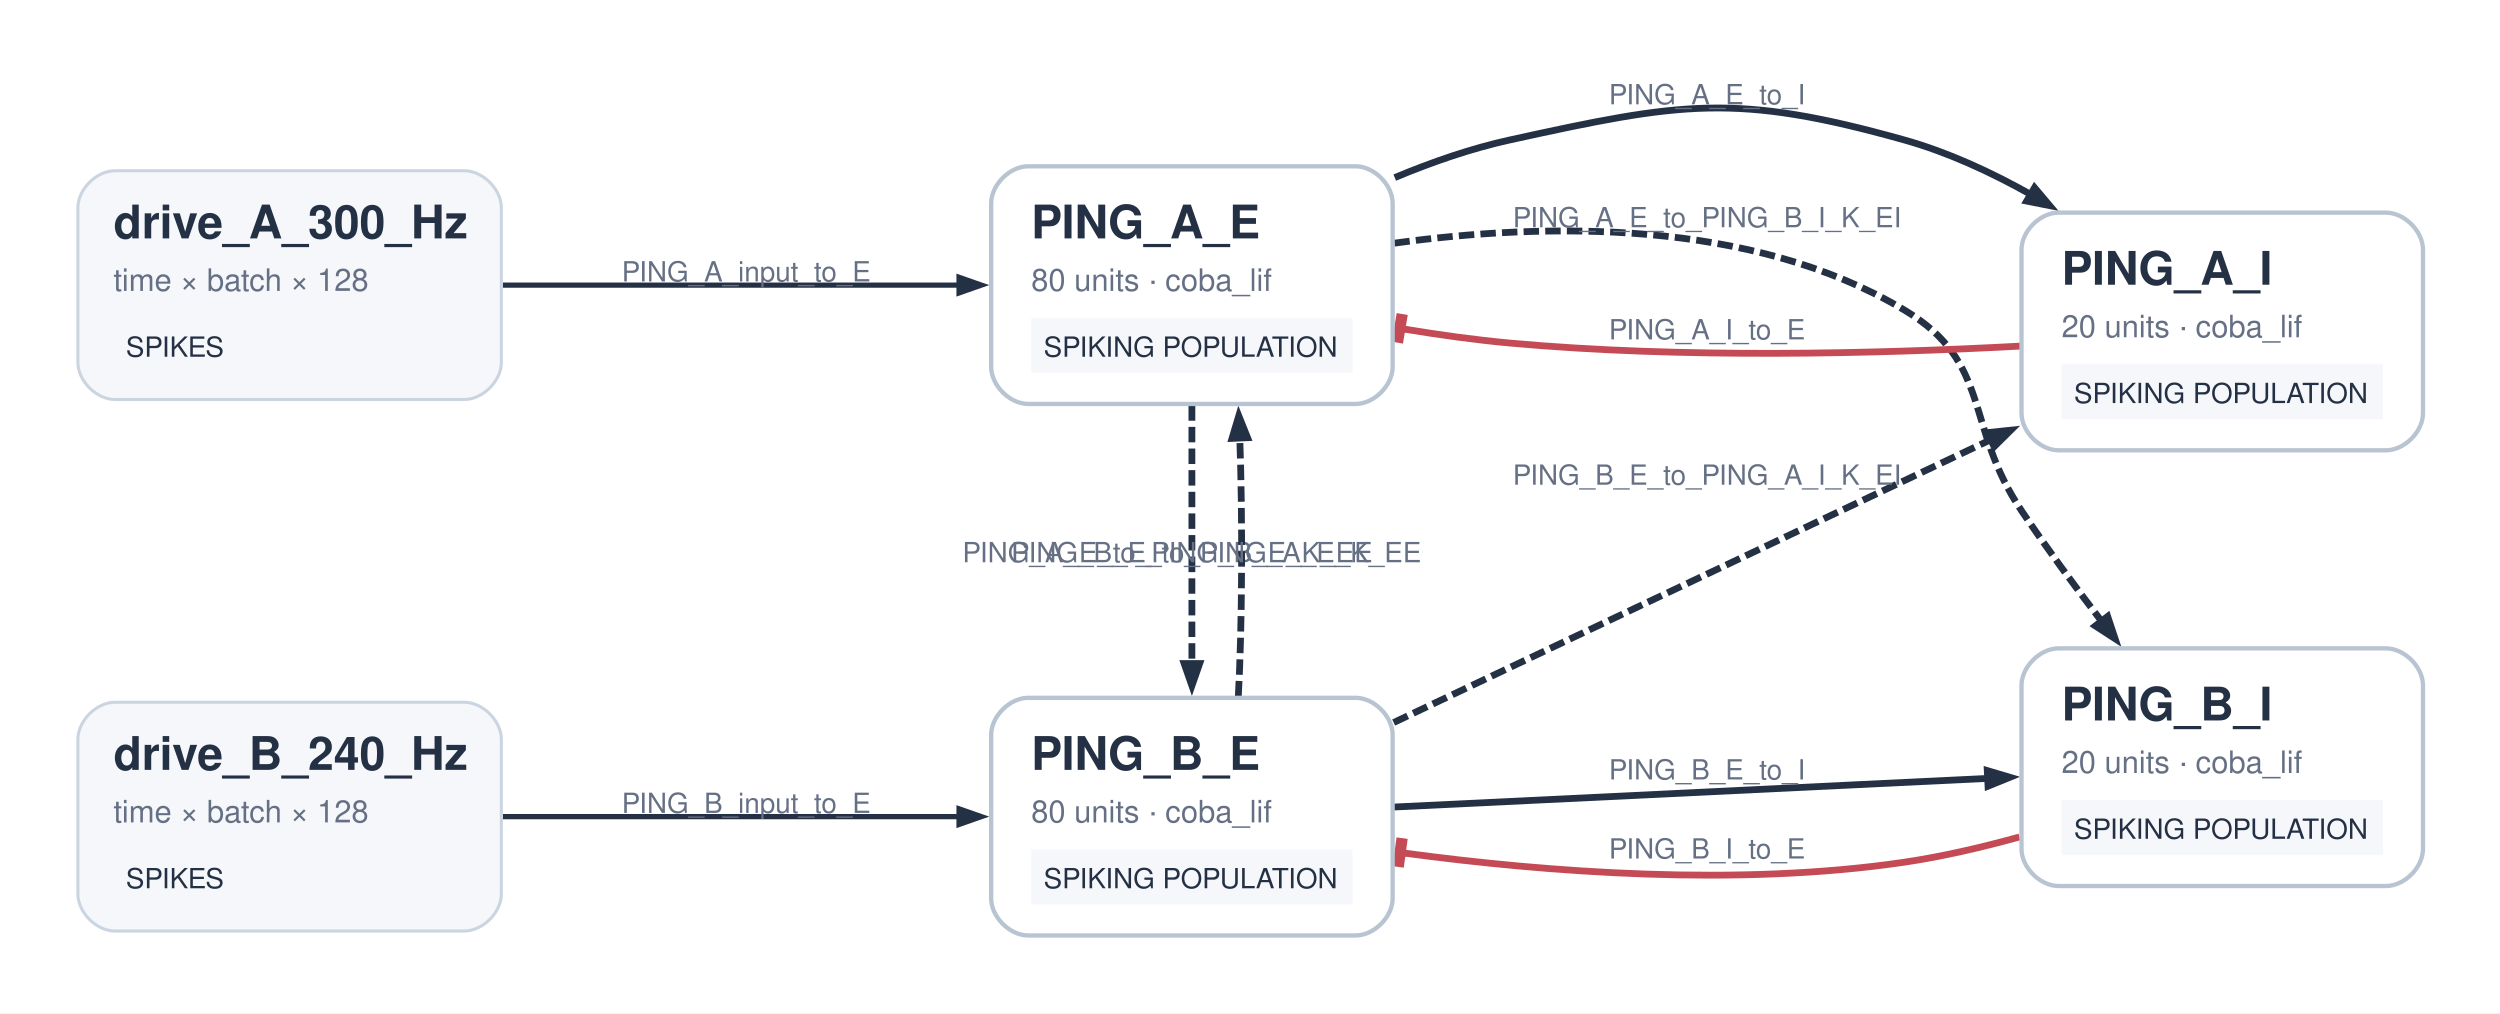
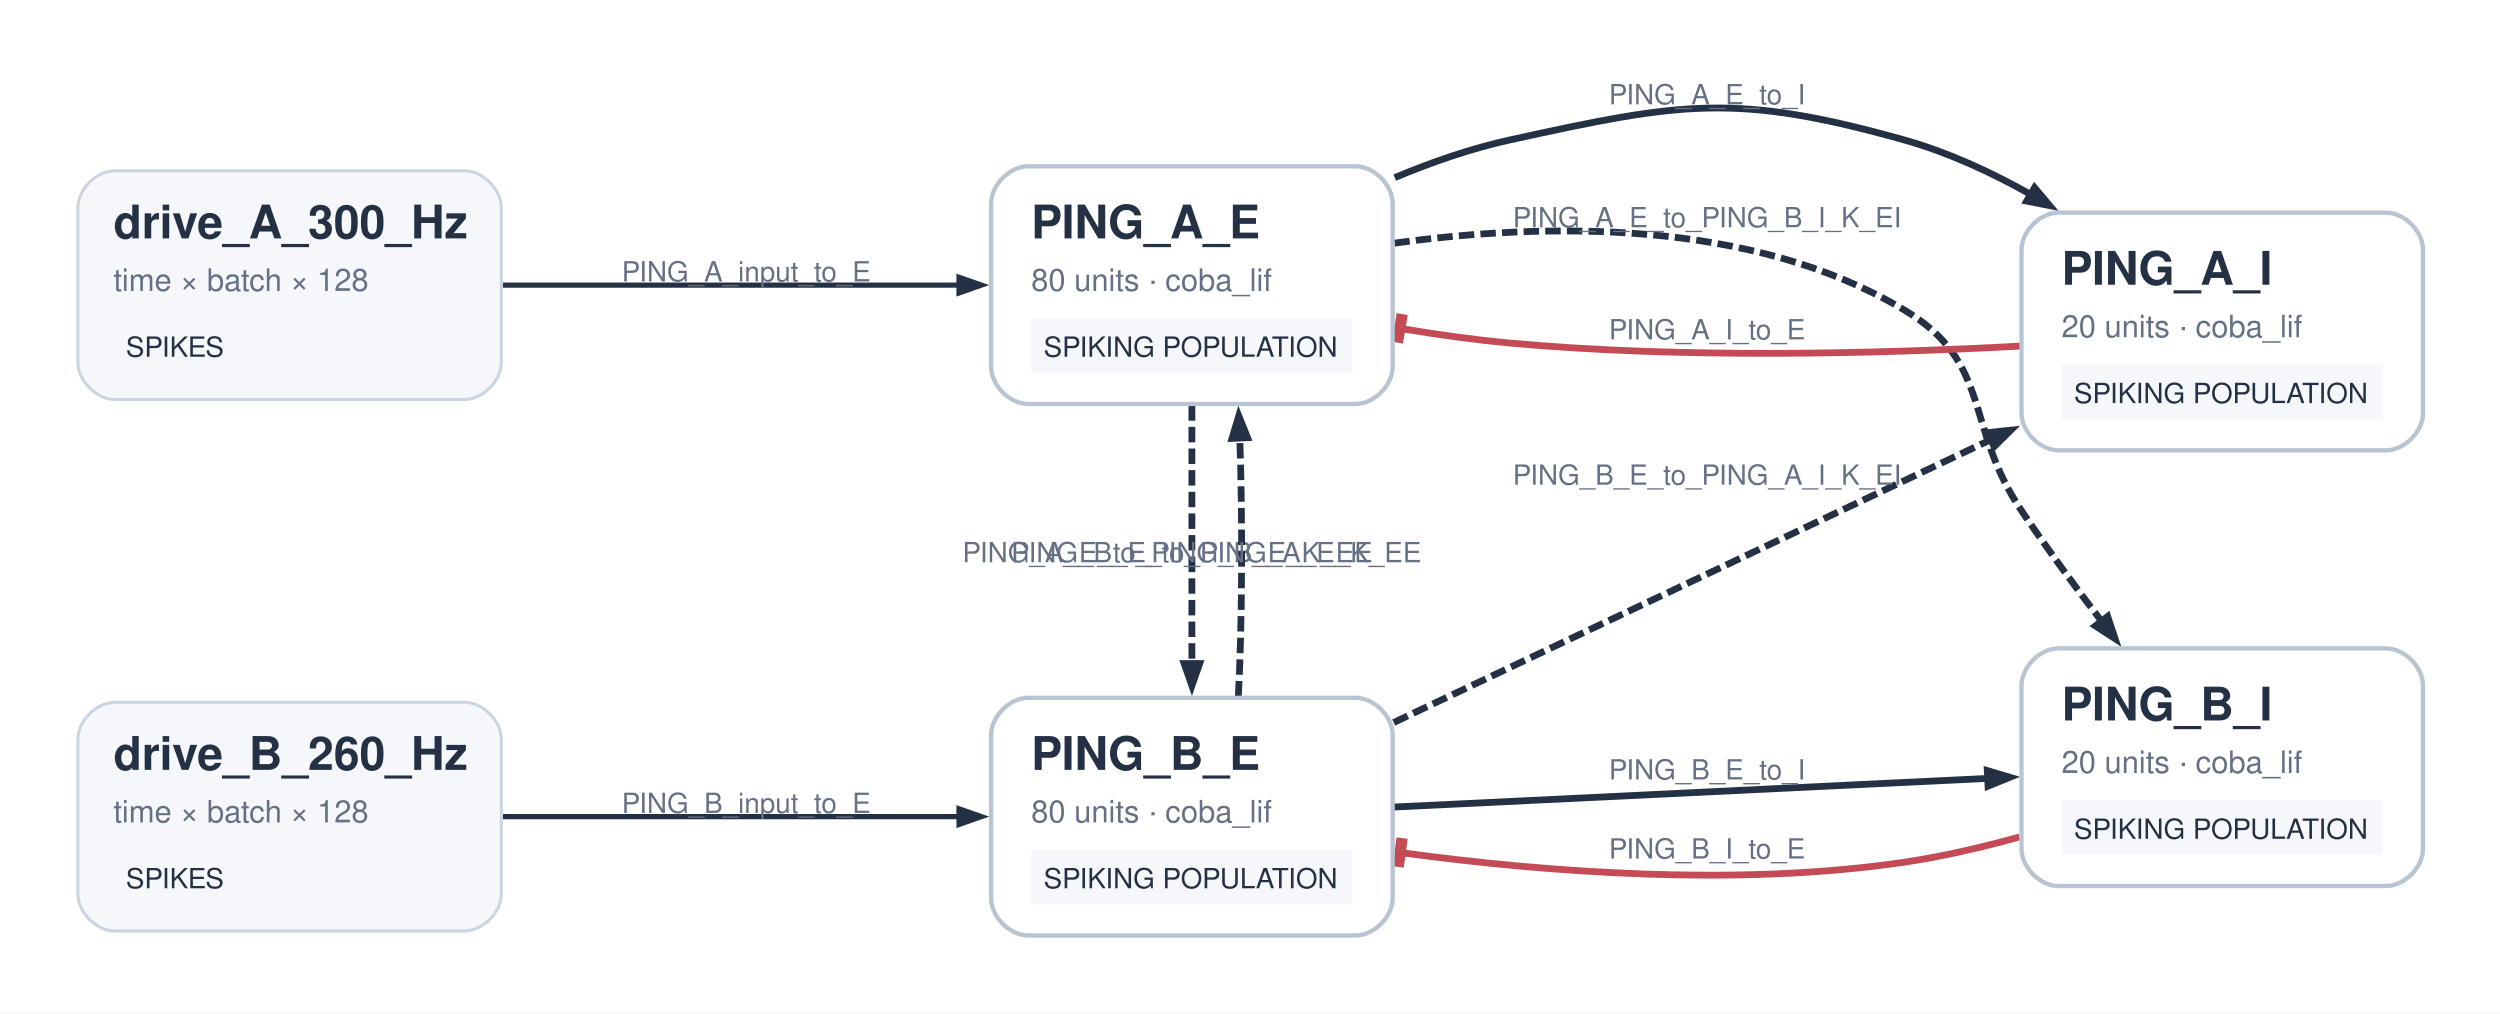
<svg xmlns="http://www.w3.org/2000/svg" width="809pt" height="328pt" viewBox="0.00 0.00 809.00 328.00">
  <g id="graph0" class="graph" transform="scale(1 1) rotate(0) translate(25.2 302.72)">
    <polygon fill="#ffffff" stroke="none" points="-25.2,25.2 -25.2,-302.72 784.08,-302.72 784.08,25.2 -25.2,25.2" />
    <g id="e_n_PING_A_input_to_E" class="edge edge excitatory feedforward">
      <path fill="none" stroke="#243044" stroke-width="1.7" d="M137.51,-210.45C181.89,-210.45 239.84,-210.45 285.4,-210.45" />
      <polygon fill="#243044" stroke="#243044" stroke-width="1.7" points="285.15,-212.98 292.35,-210.46 285.15,-207.94 285.15,-212.98" />
      <text xml:space="preserve" text-anchor="middle" x="216.29" y="-211.65" font-family="Helvetica,sans-Serif" font-size="9.00" fill="#667085">PING_A_input_to_E</text>
    </g>
    <g id="e_n_PING_B_input_to_E" class="edge edge excitatory feedforward">
      <path fill="none" stroke="#243044" stroke-width="1.7" d="M137.51,-38.45C181.89,-38.45 239.84,-38.45 285.4,-38.45" />
      <polygon fill="#243044" stroke="#243044" stroke-width="1.7" points="285.15,-40.98 292.35,-38.46 285.15,-35.94 285.15,-40.98" />
      <text xml:space="preserve" text-anchor="middle" x="216.29" y="-39.66" font-family="Helvetica,sans-Serif" font-size="9.00" fill="#667085">PING_B_input_to_E</text>
    </g>
    <g id="e_n_PING_A_E_to_I" class="edge edge excitatory recurrent">
      <path fill="none" stroke="#243044" stroke-width="2.2" d="M426.14,-245.25C438.23,-250.31 450.99,-254.72 463.46,-257.45 518.81,-269.6 536.39,-272.74 590.96,-257.45 605.06,-253.5 619.15,-247.01 632.16,-239.67" />
      <polygon fill="#243044" stroke="#243044" stroke-width="2.2" points="633.18,-242 638.1,-236.17 630.62,-237.65 633.18,-242" />
      <text xml:space="preserve" text-anchor="middle" x="527.21" y="-268.97" font-family="Helvetica,sans-Serif" font-size="9.00" fill="#667085">PING_A_E_to_I</text>
    </g>
    <g id="e_n_PING_A_E_to_PING_B_E_K_EE" class="edge edge excitatory feedback">
      <path fill="none" stroke="#243044" stroke-width="2.2" stroke-dasharray="5,2" d="M360.5,-171.58C360.5,-146.76 360.5,-114.37 360.5,-87.75" />
      <polygon fill="#243044" stroke="#243044" stroke-width="2.2" points="363.02,-88.01 360.5,-80.81 357.98,-88.01 363.02,-88.01" />
      <text xml:space="preserve" text-anchor="middle" x="352.62" y="-120.78" font-family="Helvetica,sans-Serif" font-size="9.00" fill="#667085">PING_A_E_to_PING_B_E_K_EE</text>
    </g>
    <g id="e_n_PING_A_E_to_PING_B_I_K_EI" class="edge edge excitatory feedback">
      <path fill="none" stroke="#243044" stroke-width="2.2" stroke-dasharray="5,2" d="M426.02,-224.03C474.77,-230.73 541.51,-231.99 590.96,-202.45 619.69,-185.3 610.26,-165.21 628.96,-137.45 636.97,-125.56 646.12,-113.11 654.94,-101.59" />
      <polygon fill="#243044" stroke="#243044" stroke-width="2.2" points="656.84,-103.25 659.25,-96.02 652.85,-100.17 656.84,-103.25" />
      <text xml:space="preserve" text-anchor="middle" x="527.21" y="-229.17" font-family="Helvetica,sans-Serif" font-size="9.00" fill="#667085">PING_A_E_to_PING_B_I_K_EI</text>
    </g>
    <g id="e_n_PING_A_I_to_E" class="edge edge inhibitory recurrent">
      <path fill="none" stroke="#c44a55" stroke-width="2.2" d="M628.49,-190.72C582.43,-188.24 519.01,-186.64 463.46,-191.7 452.41,-192.71 440.78,-194.32 429.48,-196.18" />
      <polygon fill="#c44a55" stroke="#c44a55" stroke-width="2.2" points="427.66,-200.14 426.47,-193.04 427.89,-192.8 429.08,-199.9 427.66,-200.14" />
      <polyline fill="none" stroke="#c44a55" stroke-width="2.2" points="426.36,-196.71 429.91,-196.11" />
      <text xml:space="preserve" text-anchor="middle" x="527.21" y="-192.9" font-family="Helvetica,sans-Serif" font-size="9.00" fill="#667085">PING_A_I_to_E</text>
    </g>
    <g id="e_n_PING_B_E_to_PING_A_E_K_EE" class="edge edge excitatory feedback">
      <path fill="none" stroke="#243044" stroke-width="2.2" stroke-dasharray="5,2" d="M375.52,-77.37C376.77,-99.94 376.93,-135.3 375.99,-161.08" />
      <polygon fill="#243044" stroke="#243044" stroke-width="2.2" points="373.48,-160.85 375.67,-168.15 378.51,-161.08 373.48,-160.85" />
      <text xml:space="preserve" text-anchor="middle" x="368.37" y="-120.78" font-family="Helvetica,sans-Serif" font-size="9.00" fill="#667085">PING_B_E_to_PING_A_E_K_EE</text>
    </g>
    <g id="e_n_PING_B_E_to_PING_A_I_K_EI" class="edge edge excitatory feedback">
      <path fill="none" stroke="#243044" stroke-width="2.2" stroke-dasharray="5,2" d="M425.79,-68.91C481.16,-95.14 561.07,-132.99 619.05,-160.46" />
      <polygon fill="#243044" stroke="#243044" stroke-width="2.2" points="617.93,-162.72 625.51,-163.52 620.09,-158.16 617.93,-162.72" />
      <text xml:space="preserve" text-anchor="middle" x="527.21" y="-145.87" font-family="Helvetica,sans-Serif" font-size="9.00" fill="#667085">PING_B_E_to_PING_A_I_K_EI</text>
    </g>
    <g id="e_n_PING_B_E_to_I" class="edge edge excitatory recurrent">
      <path fill="none" stroke="#243044" stroke-width="2.2" d="M425.79,-41.56C480.93,-44.22 560.41,-48.06 618.33,-50.85" />
      <polygon fill="#243044" stroke="#243044" stroke-width="2.2" points="617.88,-53.36 625.2,-51.19 618.13,-48.32 617.88,-53.36" />
      <text xml:space="preserve" text-anchor="middle" x="527.21" y="-50.48" font-family="Helvetica,sans-Serif" font-size="9.00" fill="#667085">PING_B_E_to_I</text>
    </g>
    <g id="e_n_PING_B_I_to_E" class="edge edge inhibitory recurrent">
      <path fill="none" stroke="#c44a55" stroke-width="2.2" d="M628.3,-31.88C616.04,-28.48 603.21,-25.51 590.96,-23.7 537.08,-15.76 475.45,-20.47 429.64,-26.61" />
      <polygon fill="#c44a55" stroke="#c44a55" stroke-width="2.2" points="427.66,-30.51 426.69,-23.37 428.12,-23.18 429.09,-30.32 427.66,-30.51" />
      <polyline fill="none" stroke="#c44a55" stroke-width="2.2" points="426.46,-27.04 430.03,-26.55" />
      <text xml:space="preserve" text-anchor="middle" x="527.21" y="-24.9" font-family="Helvetica,sans-Serif" font-size="9.00" fill="#667085">PING_B_I_to_E</text>
    </g>
    <g id="n_drive_A_300_Hz" class="node node input">
      <path fill="#f5f7fa" stroke="#cbd5e1" d="M125.04,-247.47C125.04,-247.47 12,-247.47 12,-247.47 6,-247.47 0,-241.47 0,-235.47 0,-235.47 0,-185.44 0,-185.44 0,-179.44 6,-173.44 12,-173.44 12,-173.44 125.04,-173.44 125.04,-173.44 131.04,-173.44 137.04,-179.44 137.04,-185.44 137.04,-185.44 137.04,-235.47 137.04,-235.47 137.04,-241.47 131.04,-247.47 125.04,-247.47" />
      <text xml:space="preserve" text-anchor="start" x="11.52" y="-225.58" font-family="Helvetica,sans-Serif" font-weight="bold" font-size="15.00" fill="#243044">drive_A_300_Hz</text>
      <text xml:space="preserve" text-anchor="start" x="11.52" y="-208.58" font-family="Helvetica,sans-Serif" font-size="10.00" fill="#667085">time × batch × 128</text>
      <polygon fill="#f5f7fa" stroke="none" points="11.52,-182.08 11.52,-199.83 125.52,-199.83 125.52,-182.08 11.52,-182.08" />
      <text xml:space="preserve" text-anchor="start" x="15.52" y="-187.28" font-family="Helvetica,sans-Serif" font-size="9.00" fill="#243044">SPIKES</text>
    </g>
-     <g id="n_drive_B_240_Hz" class="node node input">
+     <g id="n_drive_B_260_Hz" class="node node input">
      <path fill="#f5f7fa" stroke="#cbd5e1" d="M125.04,-75.47C125.04,-75.47 12,-75.47 12,-75.47 6,-75.47 0,-69.47 0,-63.47 0,-63.47 0,-13.44 0,-13.44 0,-7.44 6,-1.44 12,-1.44 12,-1.44 125.04,-1.44 125.04,-1.44 131.04,-1.44 137.04,-7.44 137.04,-13.44 137.04,-13.44 137.04,-63.47 137.04,-63.47 137.04,-69.47 131.04,-75.47 125.04,-75.47" />
-       <text xml:space="preserve" text-anchor="start" x="11.52" y="-53.58" font-family="Helvetica,sans-Serif" font-weight="bold" font-size="15.00" fill="#243044">drive_B_240_Hz</text>
+       <text xml:space="preserve" text-anchor="start" x="11.52" y="-53.58" font-family="Helvetica,sans-Serif" font-weight="bold" font-size="15.00" fill="#243044">drive_B_260_Hz</text>
      <text xml:space="preserve" text-anchor="start" x="11.52" y="-36.58" font-family="Helvetica,sans-Serif" font-size="10.00" fill="#667085">time × batch × 128</text>
      <polygon fill="#f5f7fa" stroke="none" points="11.52,-10.08 11.52,-27.83 125.52,-27.83 125.52,-10.08 11.52,-10.08" />
      <text xml:space="preserve" text-anchor="start" x="15.52" y="-15.28" font-family="Helvetica,sans-Serif" font-size="9.00" fill="#243044">SPIKES</text>
    </g>
    <g id="n_PING_A_E" class="node node population spiking">
      <path fill="#ffffff" stroke="#b8c4d1" stroke-width="1.4" d="M413.46,-248.91C413.46,-248.91 307.54,-248.91 307.54,-248.91 301.54,-248.91 295.54,-242.91 295.54,-236.91 295.54,-236.91 295.54,-184 295.54,-184 295.54,-178 301.54,-172 307.54,-172 307.54,-172 413.46,-172 413.46,-172 419.46,-172 425.46,-178 425.46,-184 425.46,-184 425.46,-236.91 425.46,-236.91 425.46,-242.91 419.46,-248.91 413.46,-248.91" />
      <text xml:space="preserve" text-anchor="start" x="308.5" y="-225.58" font-family="Helvetica,sans-Serif" font-weight="bold" font-size="15.00" fill="#243044">PING_A_E</text>
      <text xml:space="preserve" text-anchor="start" x="308.5" y="-208.58" font-family="Helvetica,sans-Serif" font-size="10.00" fill="#667085">80 units · coba_lif</text>
      <polygon fill="#f5f7fa" stroke="none" points="308.5,-182.08 308.5,-199.83 412.5,-199.83 412.5,-182.08 308.5,-182.08" />
      <text xml:space="preserve" text-anchor="start" x="312.5" y="-187.28" font-family="Helvetica,sans-Serif" font-size="9.00" fill="#243044">SPIKING POPULATION</text>
    </g>
    <g id="n_PING_A_I" class="node node population spiking">
      <path fill="#ffffff" stroke="#b8c4d1" stroke-width="1.4" d="M746.88,-233.91C746.88,-233.91 640.96,-233.91 640.96,-233.91 634.96,-233.91 628.96,-227.91 628.96,-221.91 628.96,-221.91 628.96,-169 628.96,-169 628.96,-163 634.96,-157 640.96,-157 640.96,-157 746.88,-157 746.88,-157 752.88,-157 758.88,-163 758.88,-169 758.88,-169 758.88,-221.91 758.88,-221.91 758.88,-227.91 752.88,-233.91 746.88,-233.91" />
      <text xml:space="preserve" text-anchor="start" x="641.92" y="-210.58" font-family="Helvetica,sans-Serif" font-weight="bold" font-size="15.00" fill="#243044">PING_A_I</text>
      <text xml:space="preserve" text-anchor="start" x="641.92" y="-193.58" font-family="Helvetica,sans-Serif" font-size="10.00" fill="#667085">20 units · coba_lif</text>
      <polygon fill="#f5f7fa" stroke="none" points="641.92,-167.08 641.92,-184.83 745.92,-184.83 745.92,-167.08 641.92,-167.08" />
      <text xml:space="preserve" text-anchor="start" x="645.92" y="-172.28" font-family="Helvetica,sans-Serif" font-size="9.00" fill="#243044">SPIKING POPULATION</text>
    </g>
    <g id="n_PING_B_E" class="node node population spiking">
      <path fill="#ffffff" stroke="#b8c4d1" stroke-width="1.4" d="M413.46,-76.91C413.46,-76.91 307.54,-76.91 307.54,-76.91 301.54,-76.91 295.54,-70.91 295.54,-64.91 295.54,-64.91 295.54,-12 295.54,-12 295.54,-6 301.54,0 307.54,0 307.54,0 413.46,0 413.46,0 419.46,0 425.46,-6 425.46,-12 425.46,-12 425.46,-64.91 425.46,-64.91 425.46,-70.91 419.46,-76.91 413.46,-76.91" />
      <text xml:space="preserve" text-anchor="start" x="308.5" y="-53.58" font-family="Helvetica,sans-Serif" font-weight="bold" font-size="15.00" fill="#243044">PING_B_E</text>
      <text xml:space="preserve" text-anchor="start" x="308.5" y="-36.58" font-family="Helvetica,sans-Serif" font-size="10.00" fill="#667085">80 units · coba_lif</text>
      <polygon fill="#f5f7fa" stroke="none" points="308.5,-10.08 308.5,-27.83 412.5,-27.83 412.5,-10.08 308.5,-10.08" />
      <text xml:space="preserve" text-anchor="start" x="312.5" y="-15.28" font-family="Helvetica,sans-Serif" font-size="9.00" fill="#243044">SPIKING POPULATION</text>
    </g>
    <g id="n_PING_B_I" class="node node population spiking">
      <path fill="#ffffff" stroke="#b8c4d1" stroke-width="1.4" d="M746.88,-92.91C746.88,-92.91 640.96,-92.91 640.96,-92.91 634.96,-92.91 628.96,-86.91 628.96,-80.91 628.96,-80.91 628.96,-28 628.96,-28 628.96,-22 634.96,-16 640.96,-16 640.96,-16 746.88,-16 746.88,-16 752.88,-16 758.88,-22 758.88,-28 758.88,-28 758.88,-80.91 758.88,-80.91 758.88,-86.91 752.88,-92.91 746.88,-92.91" />
      <text xml:space="preserve" text-anchor="start" x="641.92" y="-69.58" font-family="Helvetica,sans-Serif" font-weight="bold" font-size="15.00" fill="#243044">PING_B_I</text>
      <text xml:space="preserve" text-anchor="start" x="641.92" y="-52.58" font-family="Helvetica,sans-Serif" font-size="10.00" fill="#667085">20 units · coba_lif</text>
      <polygon fill="#f5f7fa" stroke="none" points="641.92,-26.08 641.92,-43.83 745.92,-43.83 745.92,-26.08 641.92,-26.08" />
      <text xml:space="preserve" text-anchor="start" x="645.92" y="-31.28" font-family="Helvetica,sans-Serif" font-size="9.00" fill="#243044">SPIKING POPULATION</text>
    </g>
  </g>
</svg>
